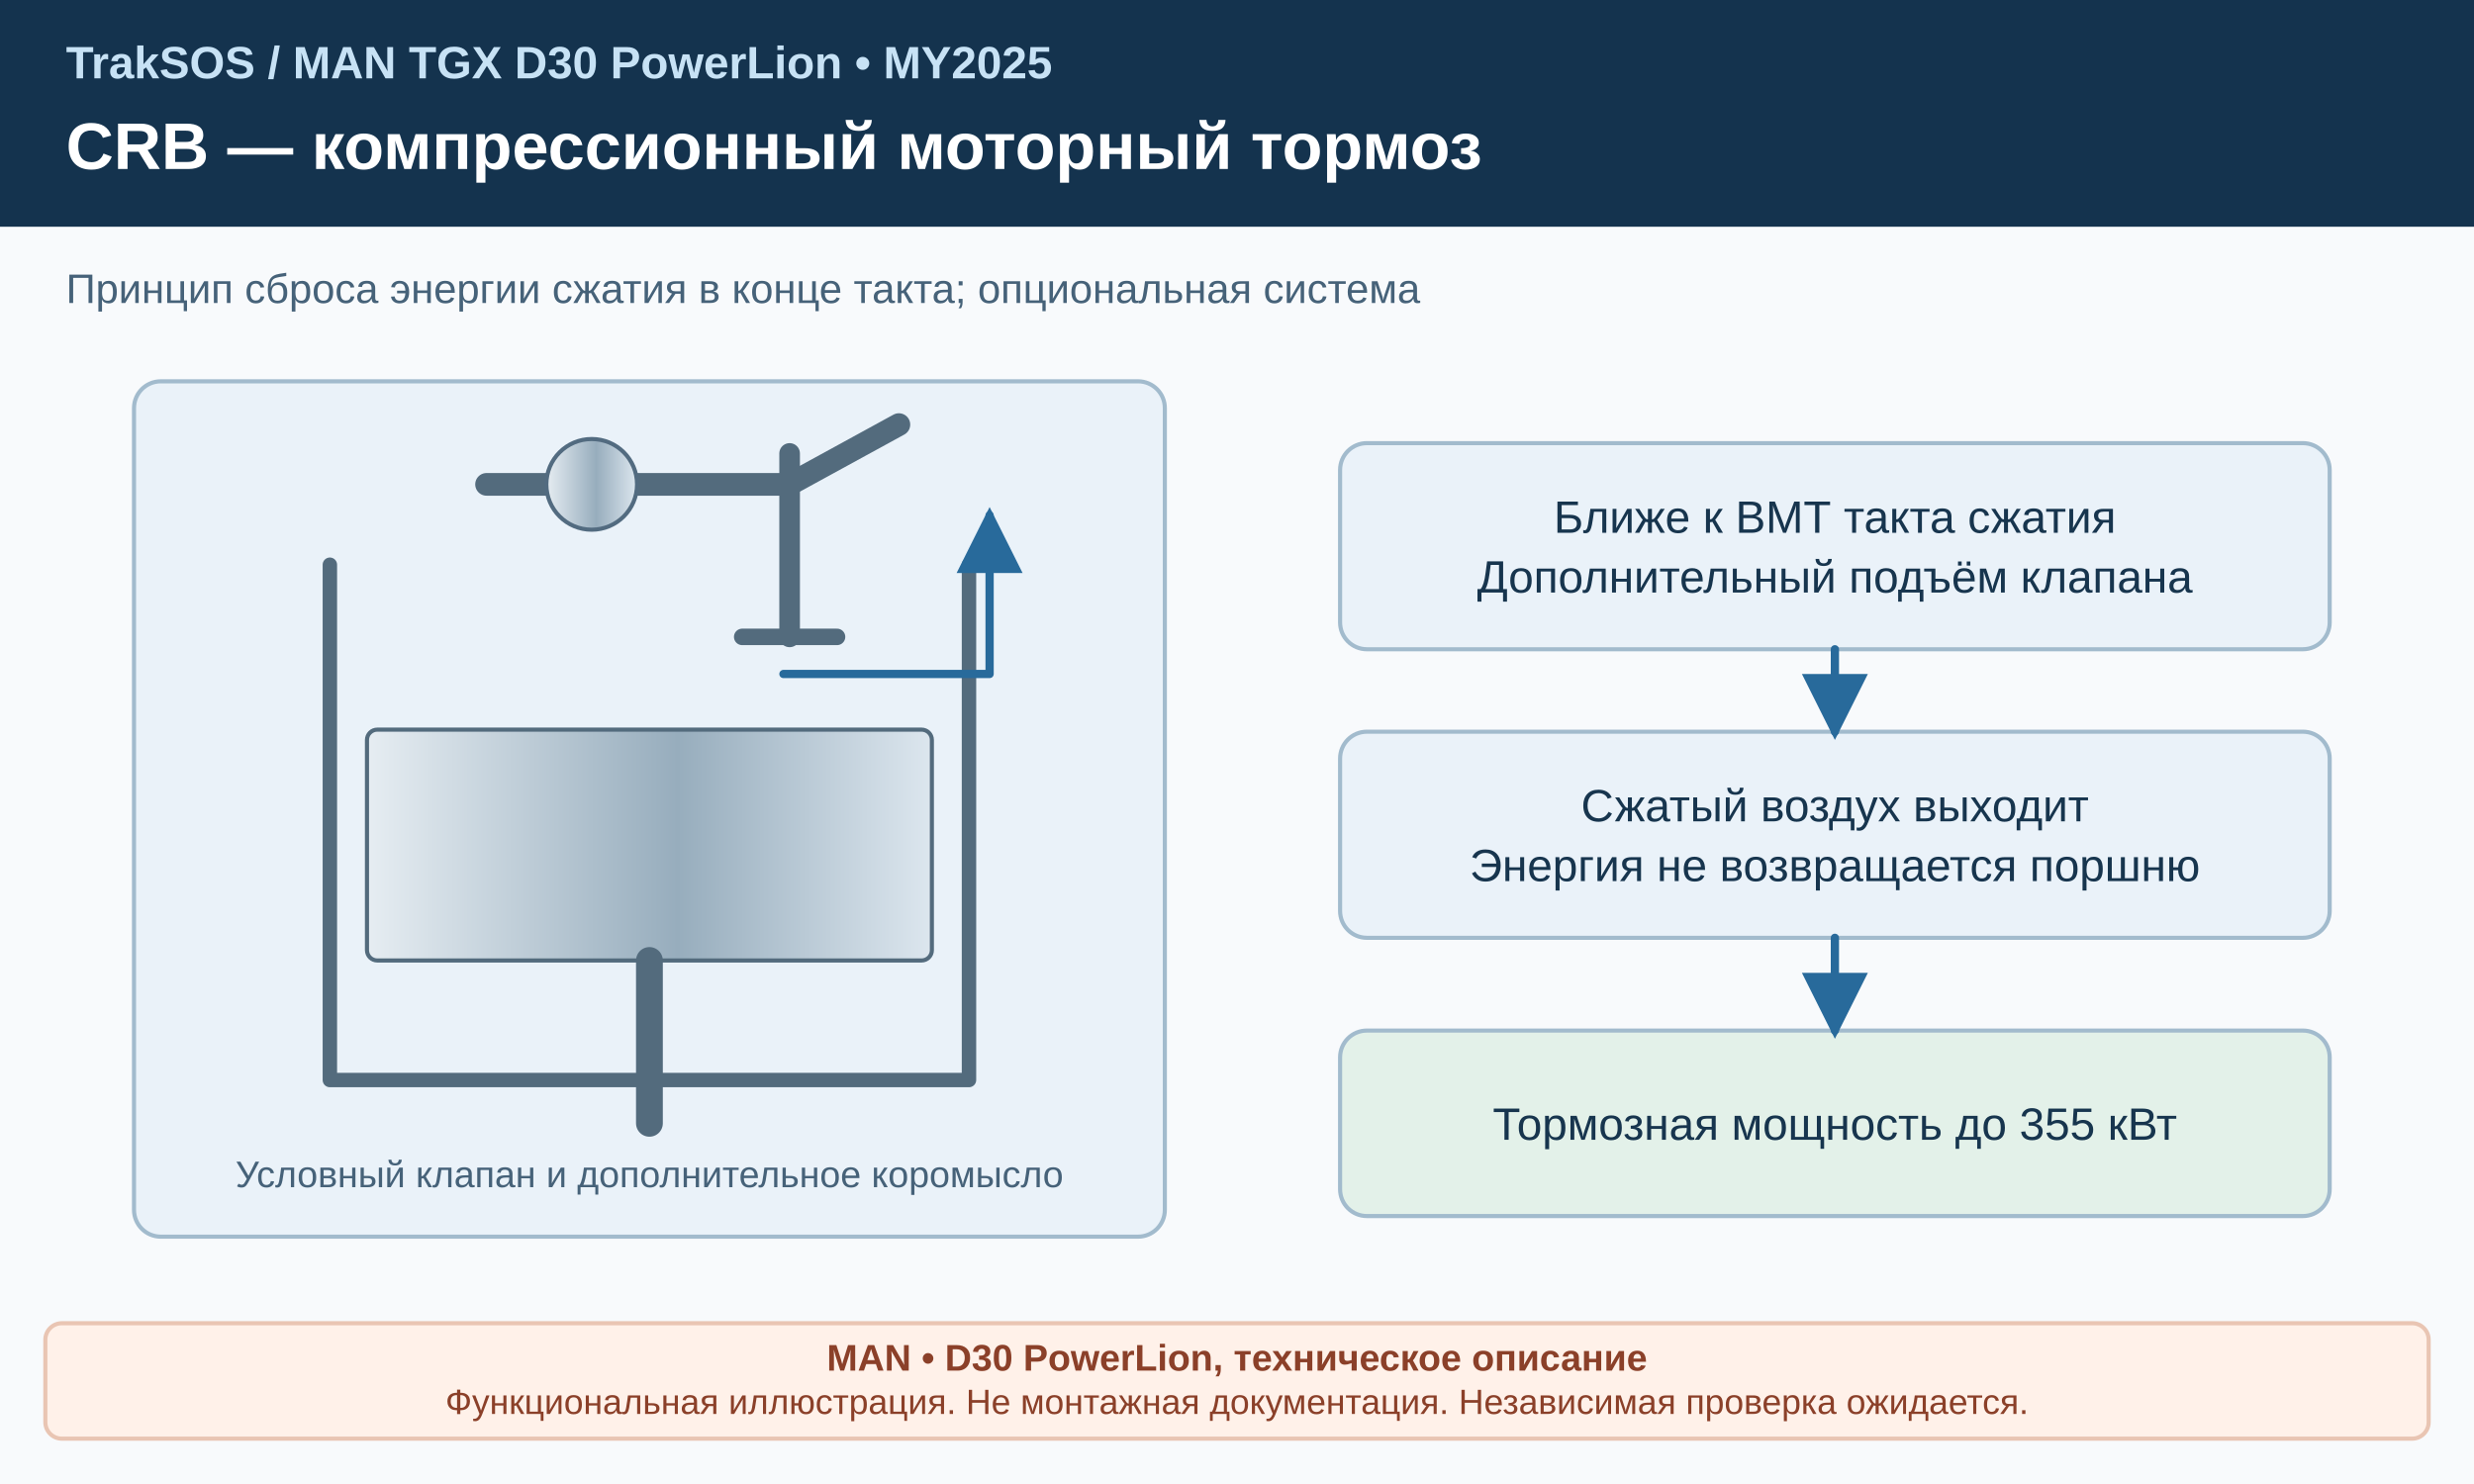
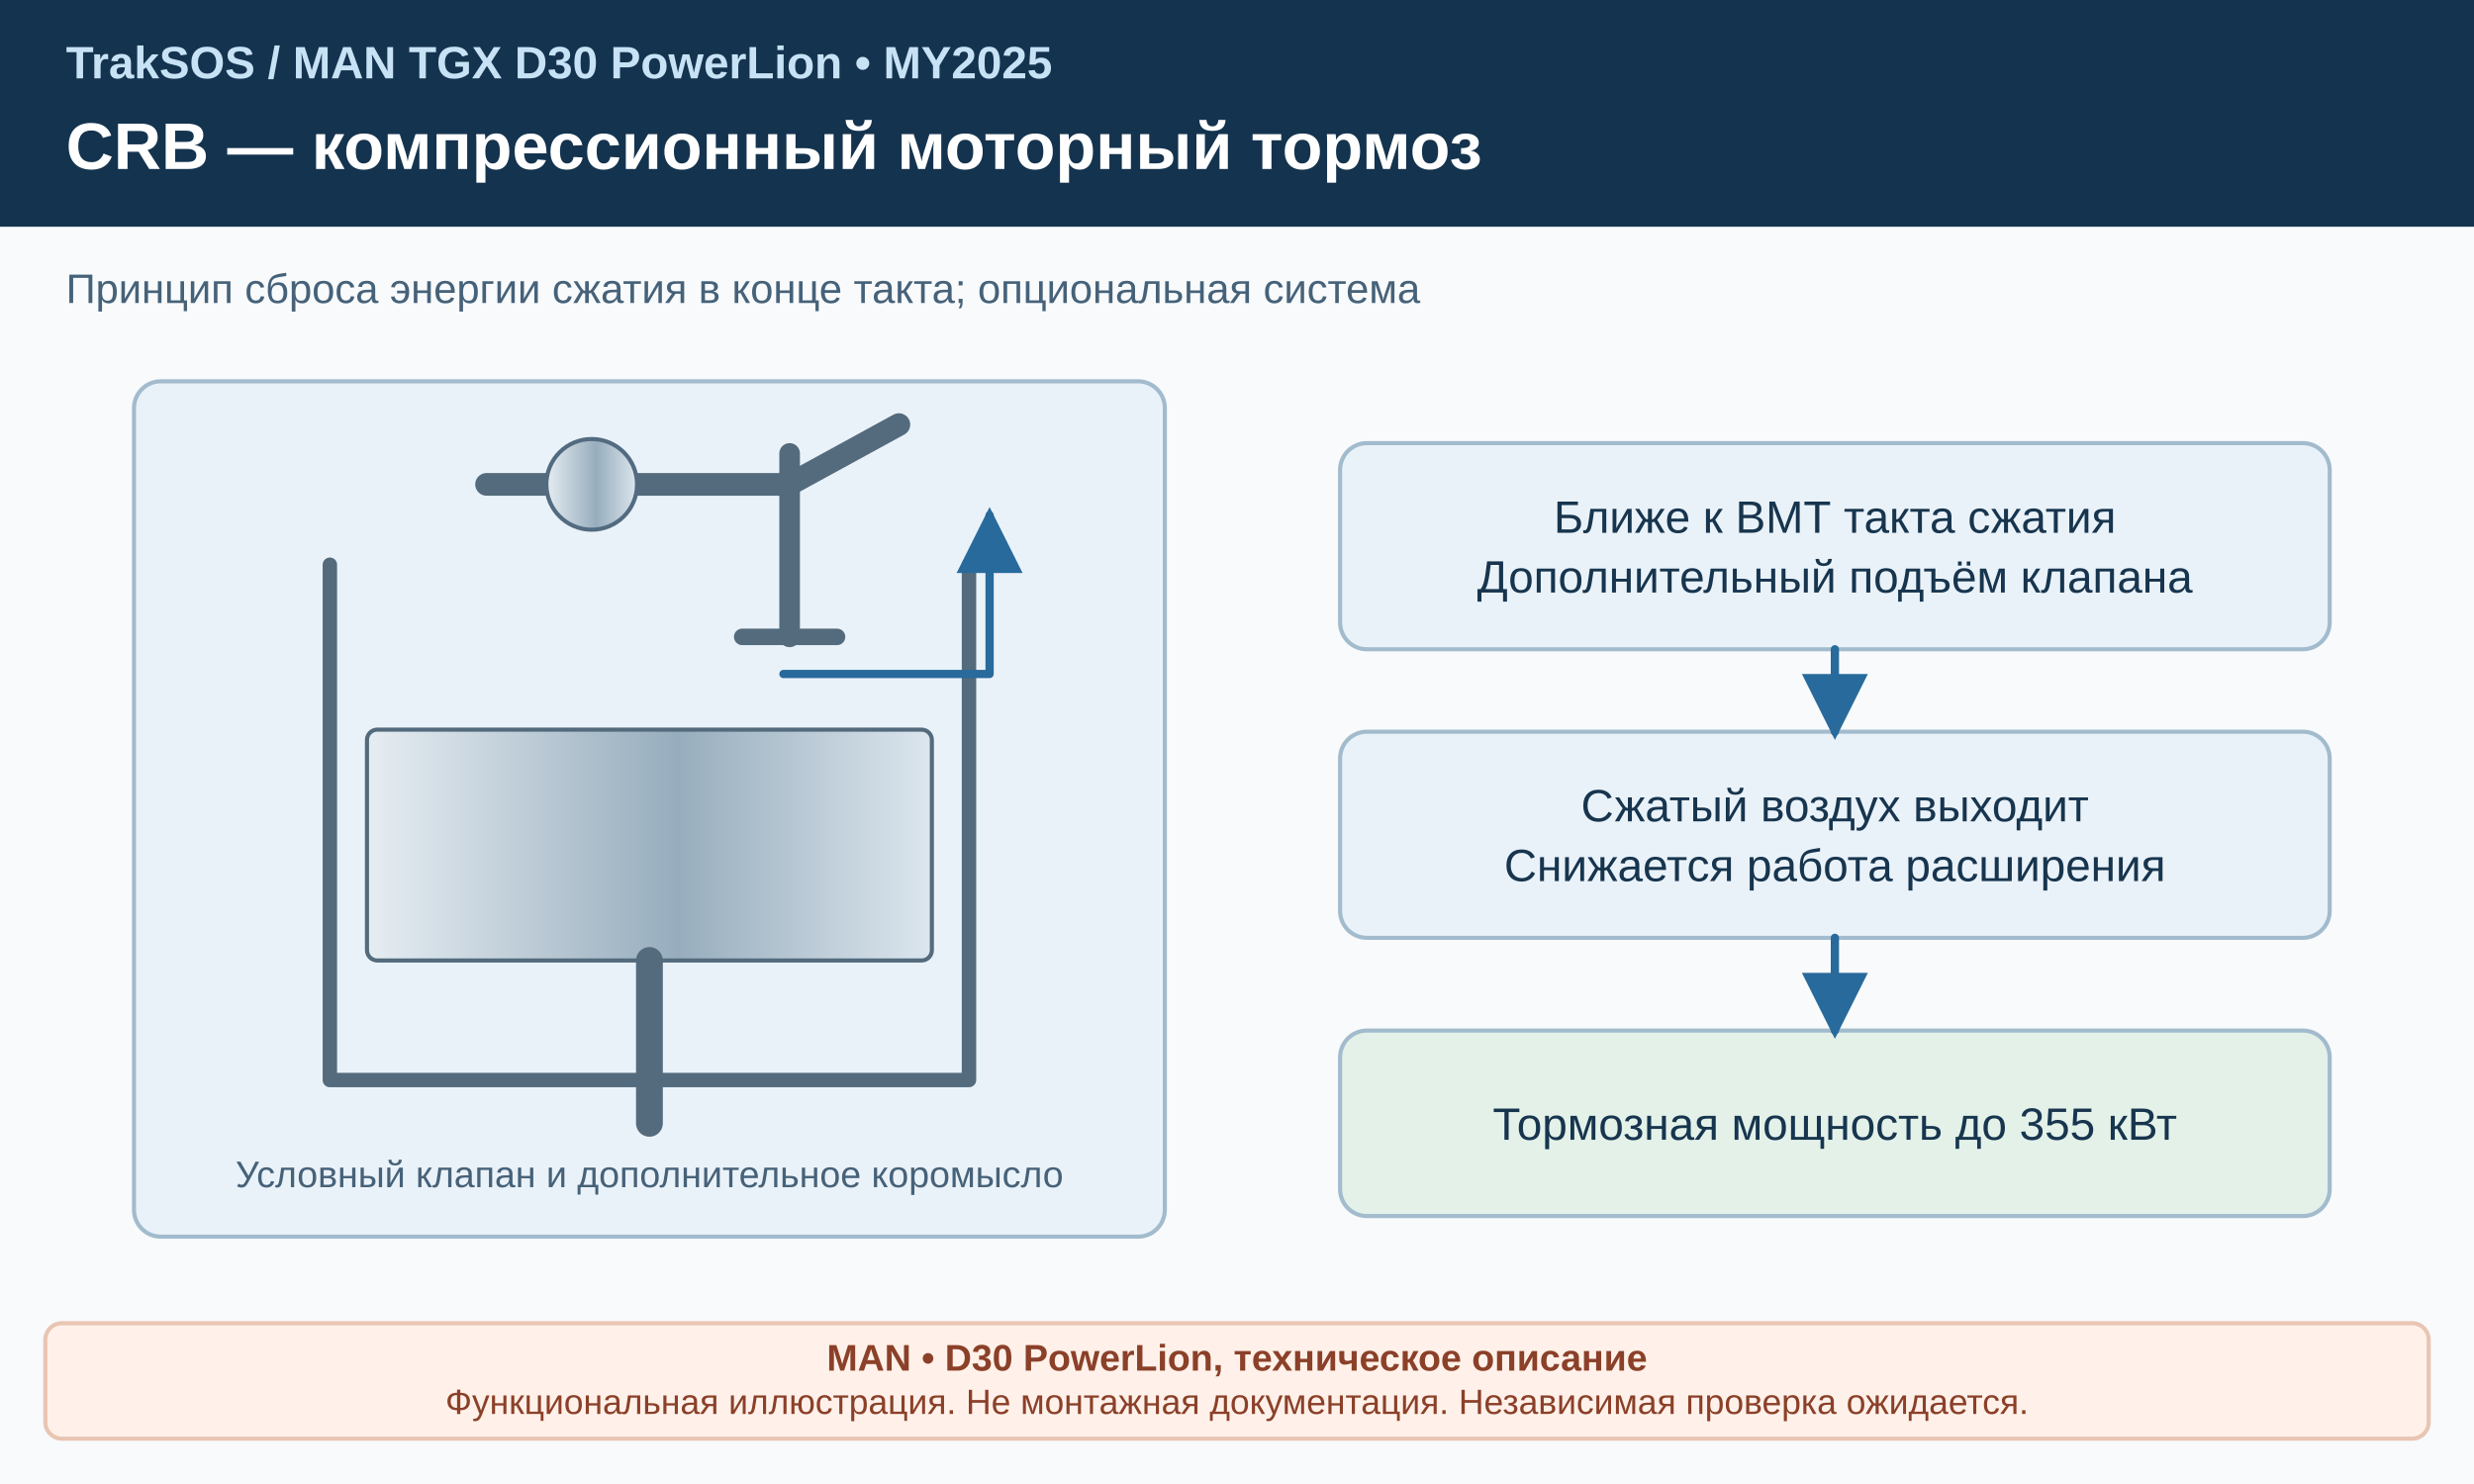
<svg xmlns="http://www.w3.org/2000/svg" width="1200" height="720" viewBox="0 0 1200 720" role="img" aria-label="CRB — компрессионный моторный тормоз">
  <defs>
    <marker id="arrow" markerWidth="8" markerHeight="8" refX="7" refY="4" orient="auto">
      <path d="M0 0L8 4L0 8Z" fill="#286a9b" />
    </marker>
    <linearGradient id="metal">
      <stop stop-color="#e6edf2" />
      <stop offset=".55" stop-color="#97adbd" />
      <stop offset="1" stop-color="#dce6ee" />
    </linearGradient>
  </defs>
  <g font-family="Arial,sans-serif">
    <rect width="1200" height="720" fill="#f8fafc" />
    <rect width="1200" height="110" fill="#14334e" />
    <text x="32" y="38" text-anchor="start" font-size="22" fill="#c7e2f5" font-weight="700">TrakSOS / MAN TGX D30 PowerLion • MY2025</text>
    <text x="32" y="82" text-anchor="start" font-size="32" fill="white" font-weight="700">CRB — компрессионный моторный тормоз</text>
    <text x="32" y="147" text-anchor="start" font-size="20" fill="#466279" font-weight="500">Принцип сброса энергии сжатия в конце такта; опциональная система</text>
    <rect x="65" y="185" width="500" height="415" rx="13" fill="#eaf2f9" stroke="#a2bbcd" stroke-width="2" />
    <path d="M160 274V524H470V274" fill="none" stroke="#536b7d" stroke-width="7" stroke-linecap="round" stroke-linejoin="round" />
    <rect x="178" y="354" width="274" height="112" rx="5" fill="url(#metal)" stroke="#536b7d" stroke-width="2" />
    <path d="M315 466V545" fill="none" stroke="#536b7d" stroke-width="13" stroke-linecap="round" stroke-linejoin="round" />
    <path d="M383 220V309" fill="none" stroke="#536b7d" stroke-width="10" stroke-linecap="round" stroke-linejoin="round" />
    <path d="M360 309H406" fill="none" stroke="#536b7d" stroke-width="8" stroke-linecap="round" stroke-linejoin="round" />
    <path d="M380 327H480V250" fill="none" stroke="#286a9b" stroke-width="4" stroke-linecap="round" stroke-linejoin="round" marker-end="url(#arrow)" />
    <path d="M236 235L383 235L436 206" fill="none" stroke="#536b7d" stroke-width="11" stroke-linecap="round" stroke-linejoin="round" />
    <circle cx="287" cy="235" r="22" fill="url(#metal)" stroke="#526b80" stroke-width="2" />
    <text x="315" y="576" text-anchor="middle" font-size="18" fill="#466279" font-weight="500">Условный клапан и дополнительное коромысло</text>
    <rect x="650" y="215" width="480" height="100" rx="13" fill="#eaf2f9" stroke="#a2bbcd" stroke-width="2" />
    <text x="890" y="258.5" text-anchor="middle" font-size="22" fill="#17354e" font-weight="500">Ближе к ВМТ такта сжатия</text>
    <text x="890" y="287.5" text-anchor="middle" font-size="22" fill="#17354e" font-weight="500">Дополнительный подъём клапана</text>
    <rect x="650" y="355" width="480" height="100" rx="13" fill="#eaf2f9" stroke="#a2bbcd" stroke-width="2" />
    <text x="890" y="398.5" text-anchor="middle" font-size="22" fill="#17354e" font-weight="500">Сжатый воздух выходит</text>
-     <text x="890" y="427.5" text-anchor="middle" font-size="22" fill="#17354e" font-weight="500">Энергия не возвращается поршню</text>
+     <text x="890" y="427.5" text-anchor="middle" font-size="22" fill="#17354e" font-weight="500">Снижается работа расширения</text>
    <path d="M890 315V355" fill="none" stroke="#286a9b" stroke-width="4" stroke-linecap="round" stroke-linejoin="round" marker-end="url(#arrow)" />
    <rect x="650" y="500" width="480" height="90" rx="13" fill="#e3f1e9" stroke="#a2bbcd" stroke-width="2" />
    <text x="890" y="553" text-anchor="middle" font-size="22" fill="#17354e" font-weight="500">Тормозная мощность до 355 кВт</text>
    <path d="M890 455V500" fill="none" stroke="#286a9b" stroke-width="4" stroke-linecap="round" stroke-linejoin="round" marker-end="url(#arrow)" />
    <rect x="22" y="642" width="1156" height="56" rx="8" fill="#fff1e9" stroke="#e9c5b3" stroke-width="2" />
    <text x="600" y="665" text-anchor="middle" font-size="18" fill="#8b4029" font-weight="600">MAN • D30 PowerLion, техническое описание</text>
    <text x="600" y="686" text-anchor="middle" font-size="17" fill="#8b4029" font-weight="500">Функциональная иллюстрация. Не монтажная документация. Независимая проверка ожидается.</text>
  </g>
</svg>
